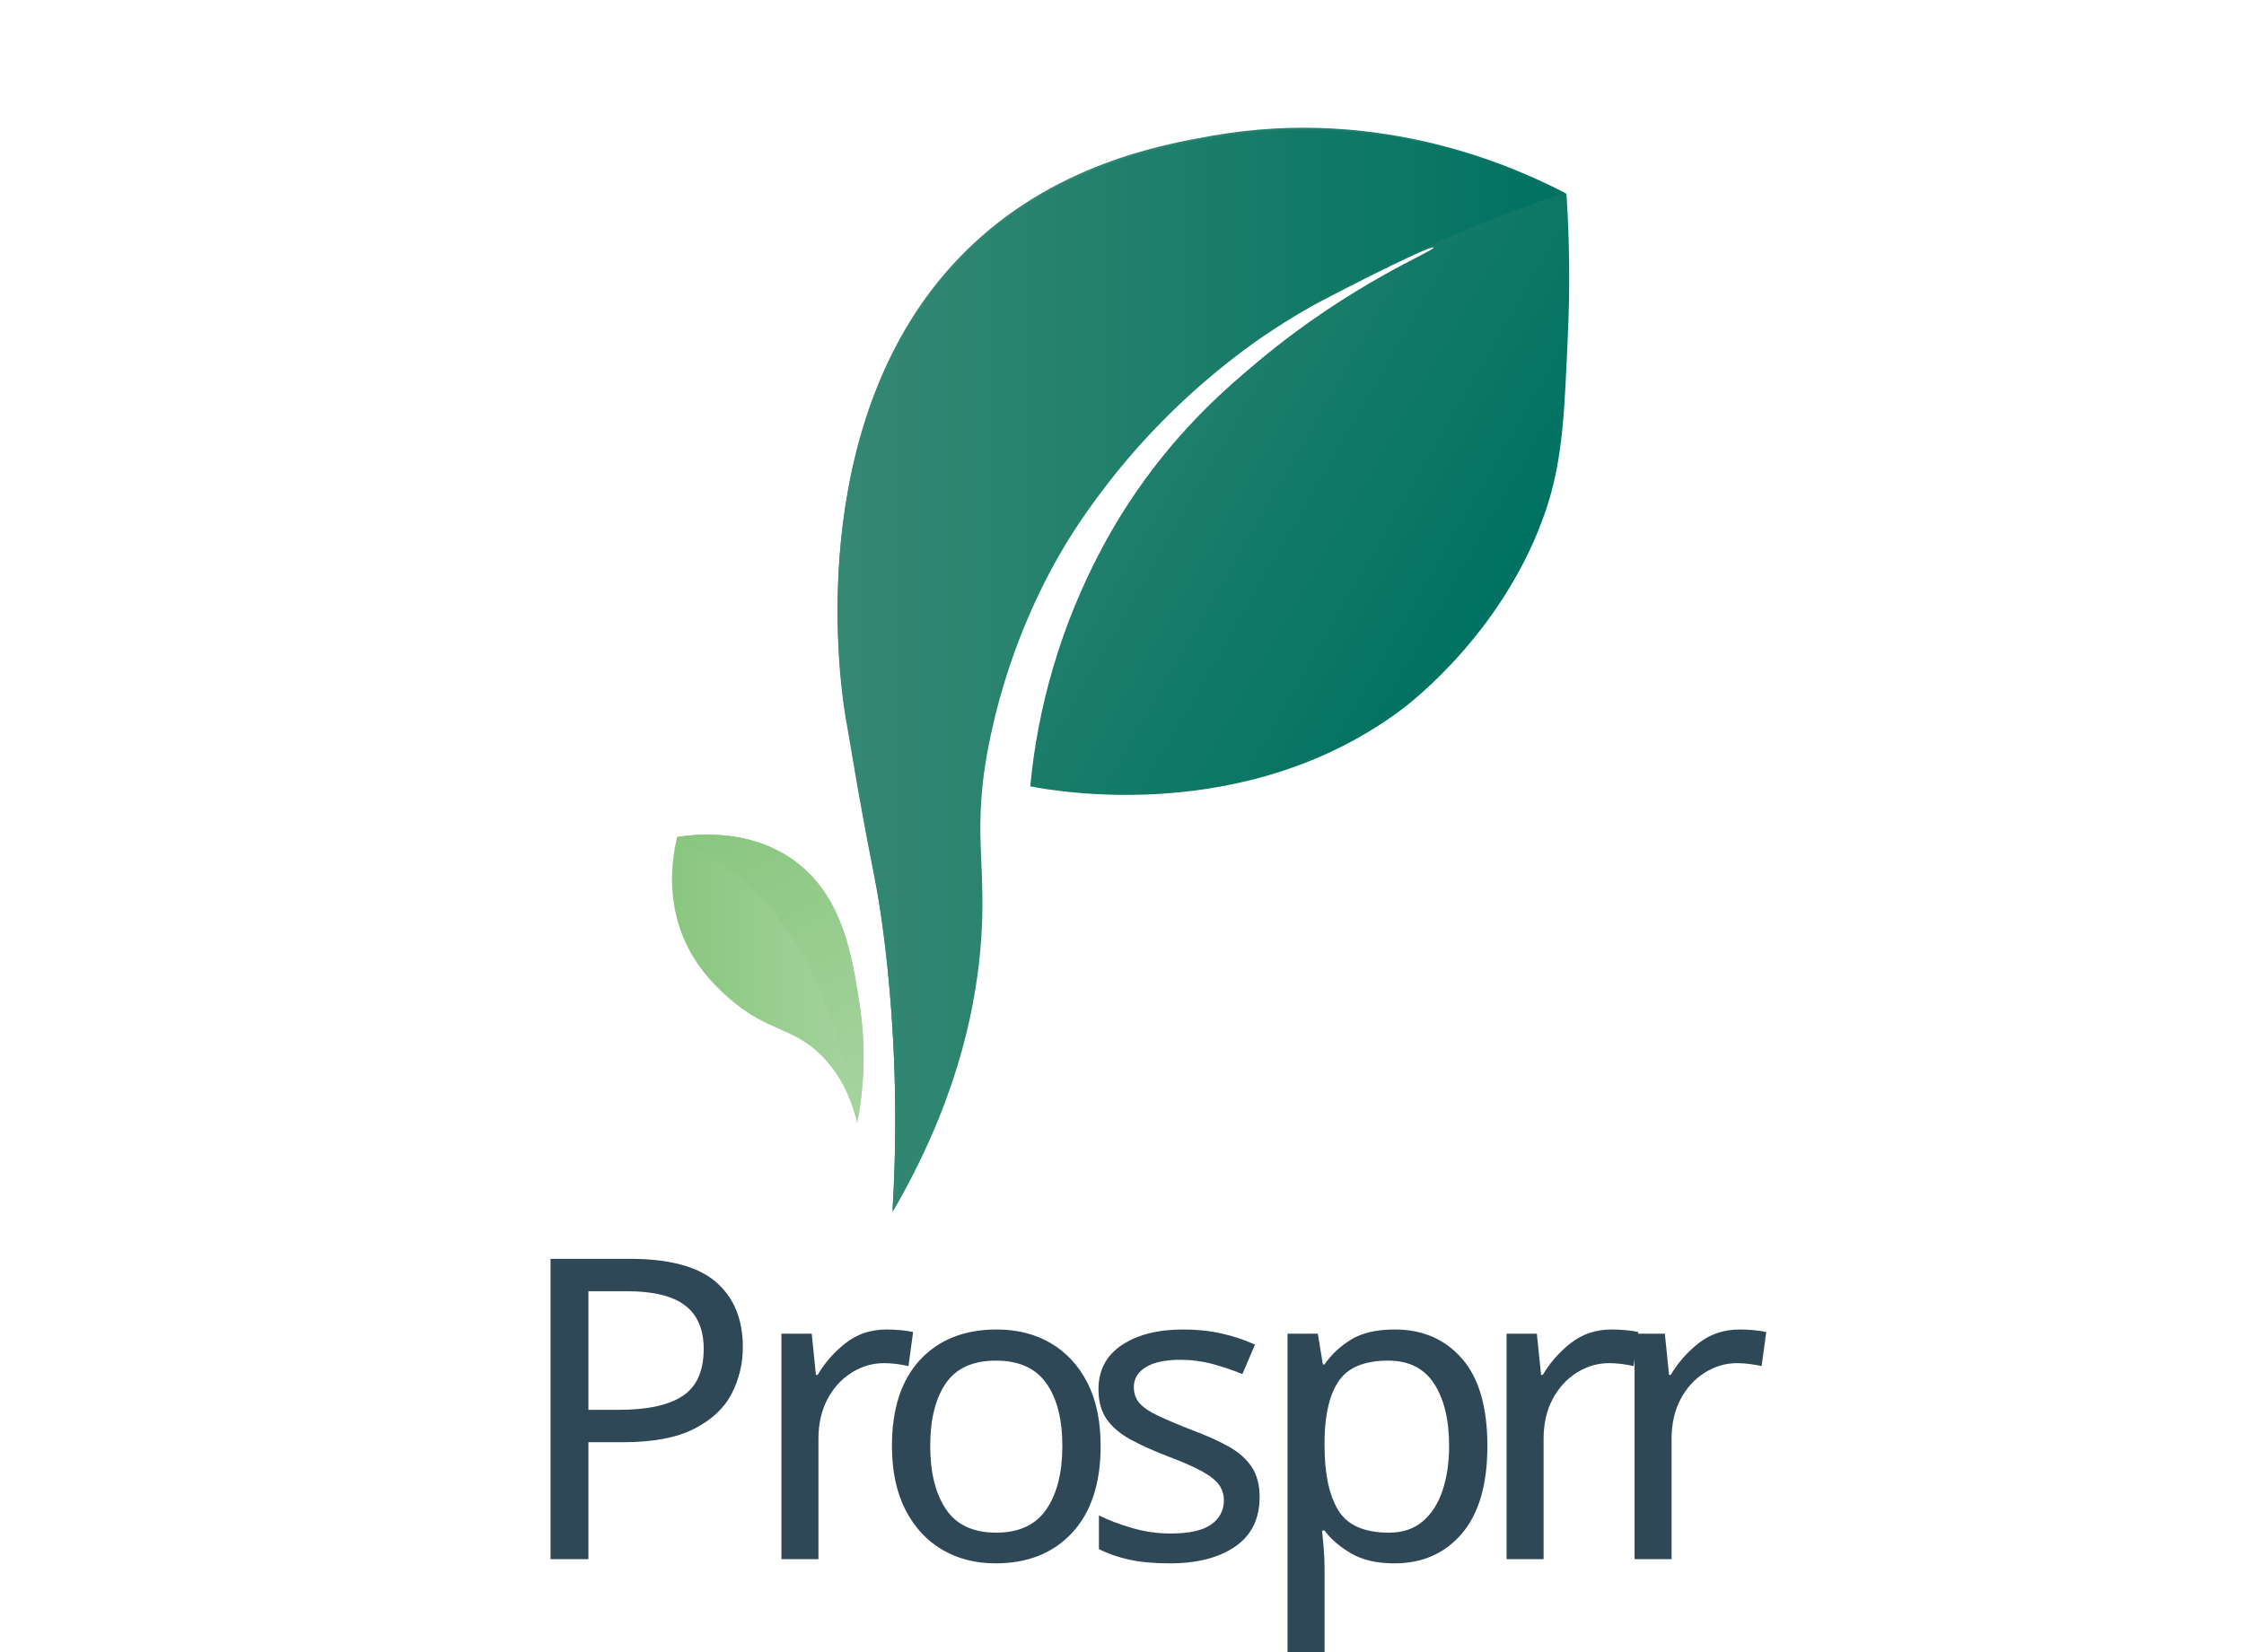
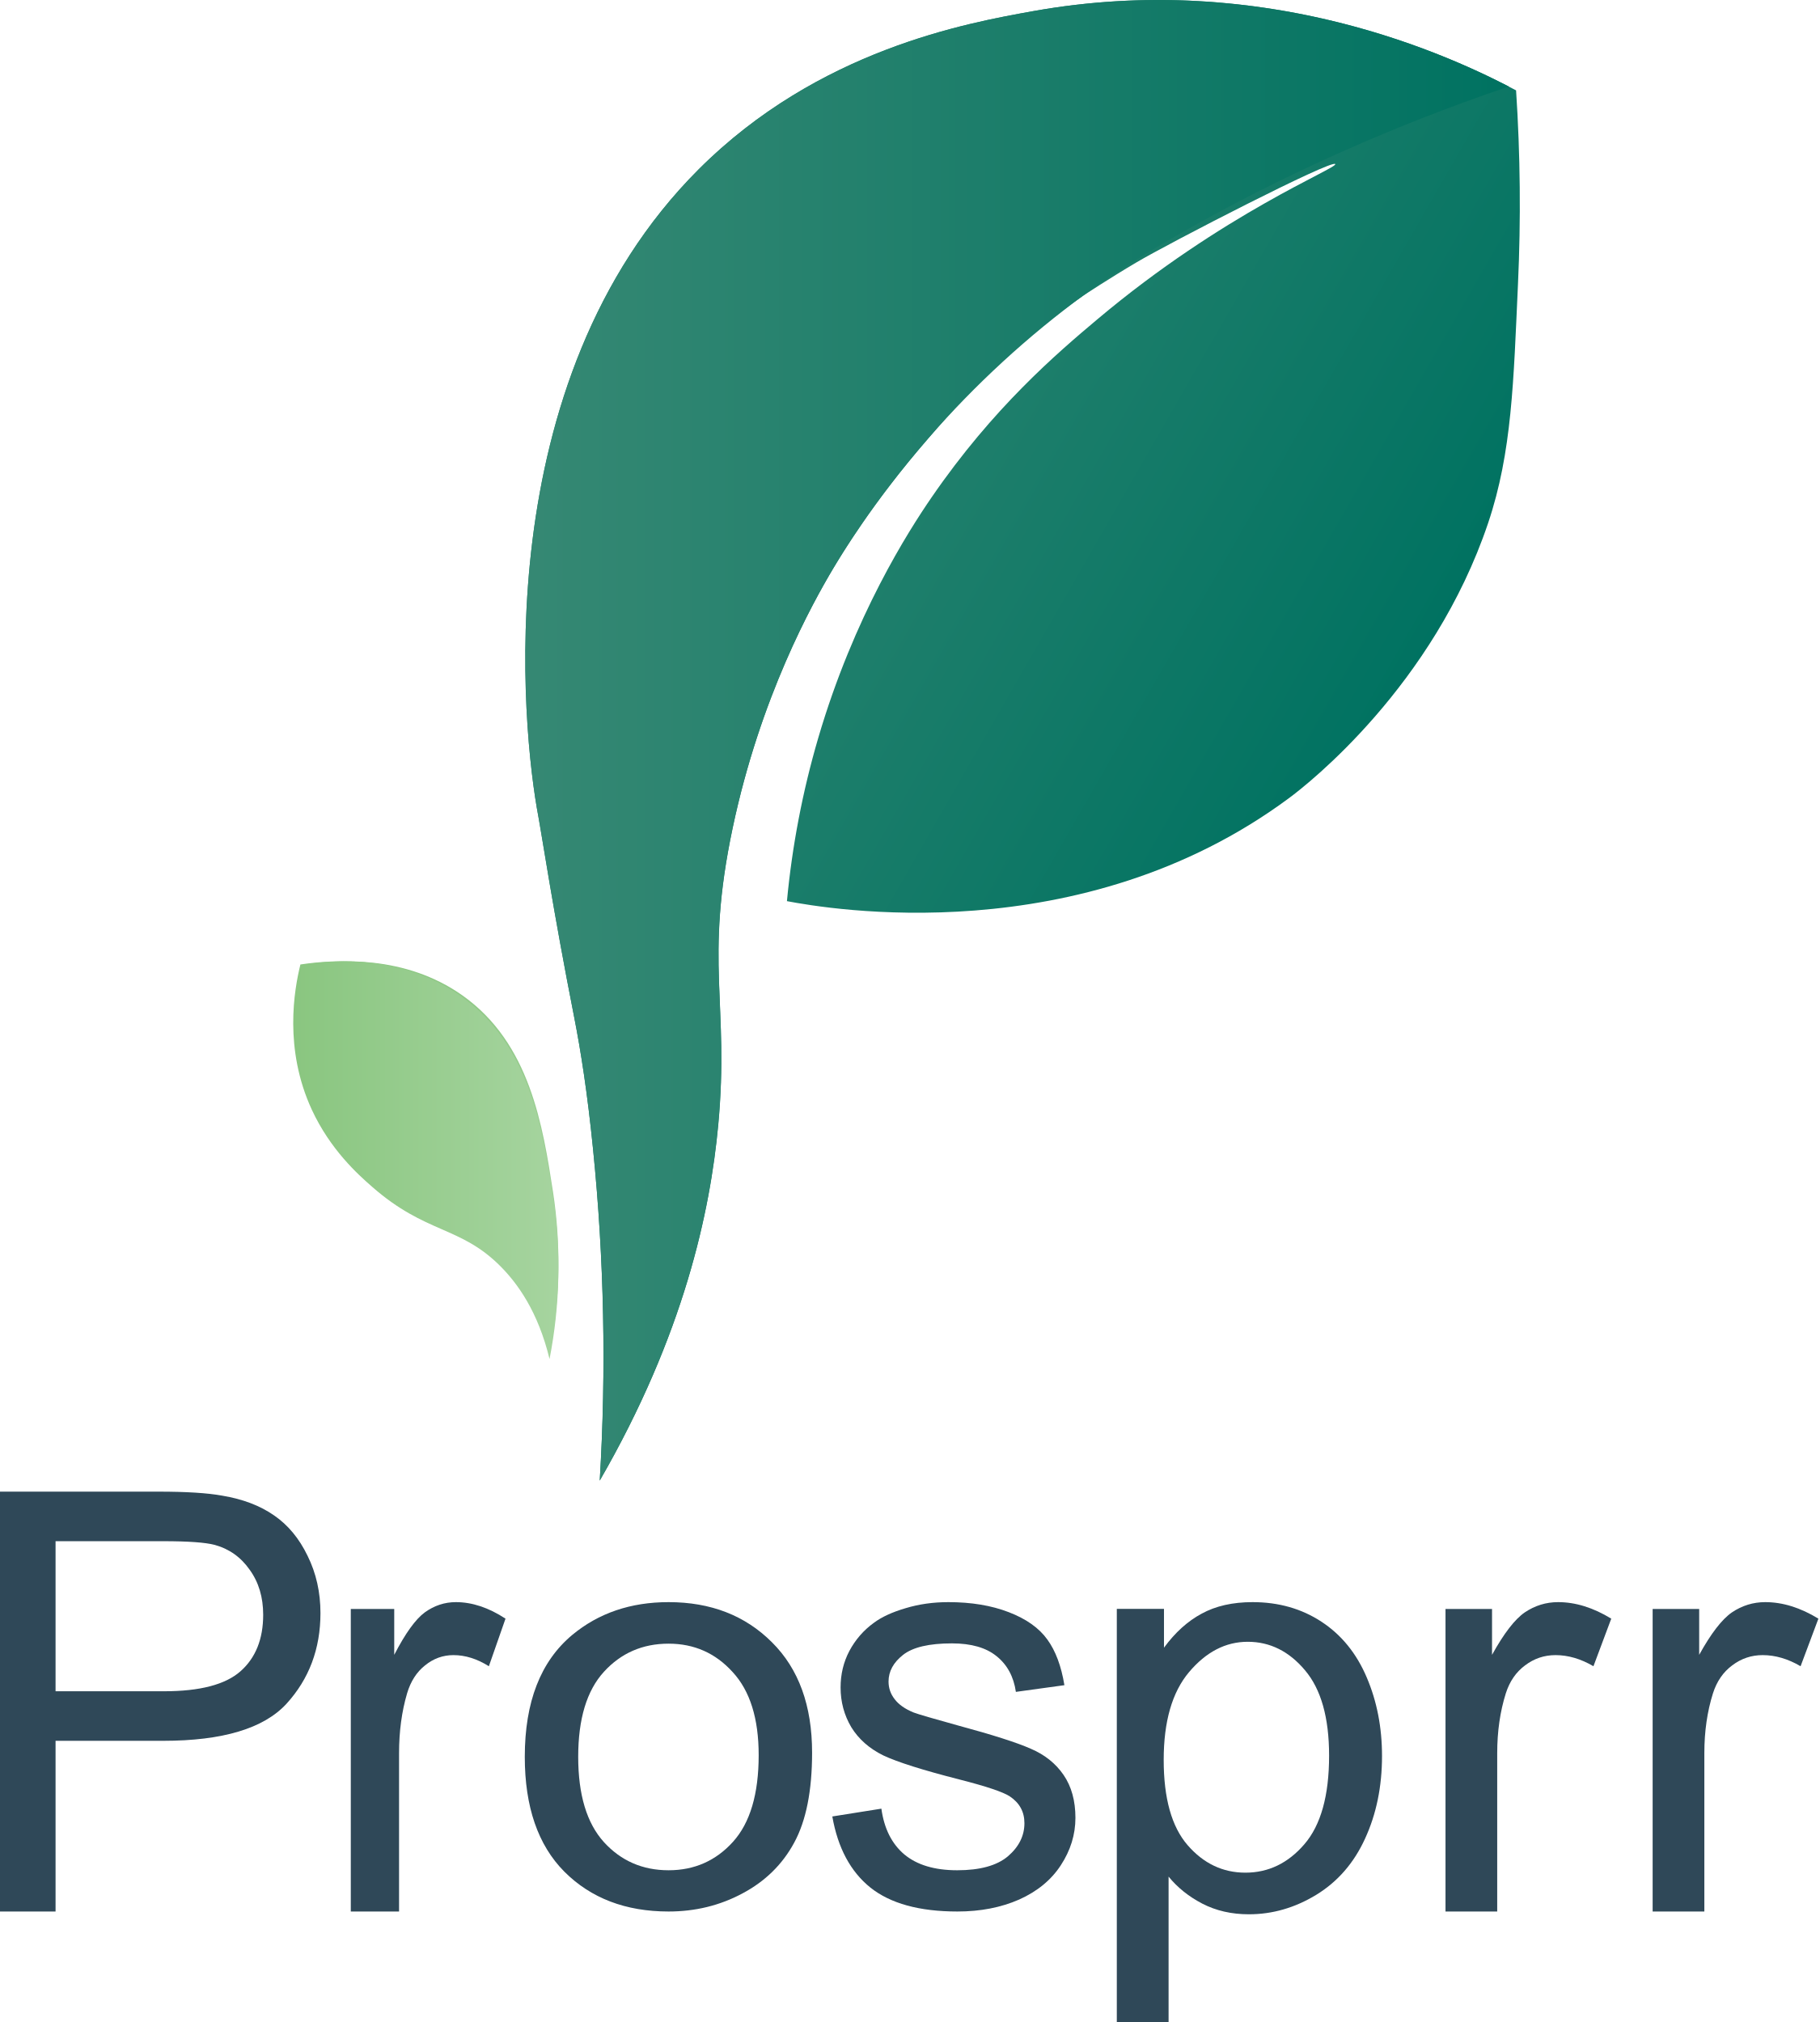
- <svg xmlns="http://www.w3.org/2000/svg" xmlns:xlink="http://www.w3.org/1999/xlink" id="Layer_1" data-name="Layer 1" viewBox="0 0 2880 2120.44">
+ <svg xmlns="http://www.w3.org/2000/svg" width="180" height="200" viewBox="0 0 180 200" fill="none">
+   <path d="M59.316 146.448C59.976 135.529 59.756 124.578 58.656 113.691C58.09 108.063 57.441 103.942 56.791 100.632C54.696 89.987 53.575 82.494 53.25 80.776C51.605 72.133 48.053 37.785 69.091 16.758C80.941 4.911 95.598 2.287 102.156 1.107C125.289 -3.046 143.624 5.586 149.942 8.938C150.361 15.314 150.424 21.712 150.13 28.099C149.69 37.711 149.544 44.709 147.176 51.739C141.759 67.822 129.396 77.529 127.5 78.931C106.85 94.245 81.842 89.892 77.829 89.134C78.342 83.674 79.379 78.267 80.92 73.008C84.471 60.898 89.846 52.529 92.14 49.188C98.228 40.325 104.514 34.96 108.537 31.577C121.036 21.058 132.278 16.652 132.058 16.231C131.785 15.714 115.609 24.051 112.424 25.938C109.742 27.519 107.175 29.216 107.175 29.216C106.358 29.774 105.499 30.386 104.587 31.081C98.427 35.74 94.54 40.177 91.774 43.402C89.699 45.816 86.064 50.095 82.428 56.187C80.312 59.739 75.199 68.929 72.465 81.893C69.647 95.236 72.15 99.22 71.04 111.256C70.244 119.825 67.656 132.009 59.316 146.448Z" fill="url(#paint0_linear_2_24)" />
+   <path d="M35.165 98.453C42.029 102.926 45.791 108.781 47.667 112.343C50.004 117.245 51.87 122.356 53.221 127.614C53.756 129.699 54.175 131.678 54.469 133.333C55.401 128.243 55.475 123.026 54.699 117.915C53.683 111.347 52.425 103.188 45.729 98.453C40.049 94.442 33.352 94.913 30.166 95.395C30.145 95.5 30.114 95.604 30.093 95.709C31.854 96.495 33.551 97.406 35.165 98.453Z" fill="url(#paint1_linear_2_24)" />
+   <path d="M29.711 95.399C29.092 97.906 28.058 103.746 30.841 109.768C32.666 113.707 35.396 116.161 36.783 117.371C42.137 122.076 45.508 121.237 49.508 125.262C51.161 126.929 53.209 129.701 54.35 134.426C55.395 129.085 55.513 123.615 54.681 118.231C53.646 111.573 52.366 103.3 45.55 98.5C39.78 94.433 32.953 94.911 29.711 95.399Z" fill="url(#paint2_linear_2_24)" />
+   <path d="M82.435 56.176C83.124 55.027 86.366 49.631 91.776 43.391C96.436 38.037 101.659 33.231 107.372 29.057C108.655 28.119 113.002 24.978 121.3 20.573C127.889 17.074 137.261 12.615 149.219 8.557C142.317 4.995 124.459 -2.899 102.149 1.106C95.592 2.286 80.934 4.911 69.091 16.757C48.053 37.795 51.608 72.143 53.245 80.786C53.568 82.504 54.694 89.998 56.79 100.632C57.436 103.942 58.093 108.063 58.656 113.691C59.75 124.578 59.969 135.529 59.313 146.448C67.642 132.009 70.238 119.825 71.03 111.235C72.146 99.209 69.633 95.225 72.459 81.882C75.211 68.918 80.319 59.728 82.435 56.176Z" fill="url(#paint3_linear_2_24)" />
+   <path d="M0 189.071V147.541H15.663C18.42 147.541 20.525 147.673 21.979 147.938C24.018 148.278 25.727 148.929 27.106 149.892C28.484 150.837 29.589 152.168 30.419 153.887C31.269 155.605 31.694 157.494 31.694 159.552C31.694 163.084 30.57 166.077 28.323 168.533C26.076 170.969 22.017 172.187 16.144 172.187H5.495V189.071H0ZM5.495 167.286H16.229C19.779 167.286 22.3 166.625 23.792 165.303C25.283 163.981 26.029 162.121 26.029 159.722C26.029 157.985 25.586 156.502 24.698 155.275C23.829 154.028 22.678 153.207 21.243 152.81C20.317 152.565 18.608 152.442 16.116 152.442H5.495V167.286Z" fill="#2F4858" />
+   <path d="M34.694 189.071V159.146H38.99V163.683C40.086 161.56 41.093 160.161 42.013 159.484C42.95 158.808 43.975 158.47 45.089 158.47C46.697 158.47 48.333 159.015 49.995 160.104L48.35 164.81C47.184 164.077 46.017 163.711 44.85 163.711C43.807 163.711 42.87 164.049 42.039 164.725C41.208 165.383 40.616 166.303 40.263 167.487C39.732 169.29 39.467 171.263 39.467 173.404V189.071H34.694Z" fill="#2F4858" />
+   <path d="M51.902 173.77C51.902 168.349 53.463 164.333 56.585 161.723C59.194 159.554 62.373 158.47 66.124 158.47C70.293 158.47 73.701 159.793 76.347 162.44C78.994 165.068 80.317 168.707 80.317 173.357C80.317 177.125 79.727 180.093 78.546 182.262C77.385 184.412 75.681 186.084 73.434 187.279C71.207 188.474 68.77 189.071 66.124 189.071C61.878 189.071 58.441 187.757 55.814 185.129C53.206 182.501 51.902 178.714 51.902 173.77ZM57.185 173.77C57.185 177.52 58.032 180.332 59.727 182.206C61.421 184.063 63.553 184.991 66.124 184.991C68.675 184.991 70.798 184.054 72.492 182.179C74.186 180.304 75.034 177.446 75.034 173.605C75.034 169.984 74.177 167.246 72.463 165.39C70.769 163.515 68.656 162.578 66.124 162.578C63.553 162.578 61.421 163.506 59.727 165.362C58.032 167.218 57.185 170.021 57.185 173.77Z" fill="#2F4858" />
+   <path d="M82.317 179.67L87.169 178.898C87.442 180.865 88.196 182.372 89.432 183.419C90.686 184.467 92.431 184.991 94.666 184.991C96.919 184.991 98.591 184.531 99.682 183.612C100.772 182.675 101.317 181.582 101.317 180.332C101.317 179.211 100.836 178.328 99.873 177.685C99.2 177.244 97.528 176.684 94.857 176.004C91.258 175.085 88.76 174.294 87.36 173.633C85.979 172.953 84.925 172.024 84.198 170.848C83.489 169.654 83.135 168.339 83.135 166.906C83.135 165.601 83.425 164.397 84.007 163.294C84.607 162.173 85.415 161.245 86.433 160.51C87.197 159.94 88.233 159.462 89.541 159.076C90.868 158.672 92.285 158.47 93.794 158.47C96.065 158.47 98.055 158.801 99.764 159.462C101.49 160.124 102.762 161.025 103.58 162.164C104.398 163.285 104.961 164.792 105.27 166.685L100.472 167.347C100.254 165.84 99.618 164.664 98.564 163.818C97.528 162.973 96.056 162.55 94.148 162.55C91.894 162.55 90.286 162.927 89.323 163.68C88.36 164.434 87.878 165.316 87.878 166.327C87.878 166.97 88.078 167.549 88.478 168.064C88.878 168.597 89.505 169.038 90.359 169.387C90.85 169.571 92.294 169.994 94.693 170.655C98.164 171.593 100.581 172.364 101.944 172.971C103.326 173.559 104.407 174.423 105.188 175.562C105.97 176.702 106.361 178.117 106.361 179.808C106.361 181.462 105.879 183.024 104.916 184.495C103.971 185.947 102.599 187.077 100.8 187.886C99 188.676 96.965 189.071 94.693 189.071C90.931 189.071 88.06 188.281 86.079 186.7C84.116 185.12 82.862 182.776 82.317 179.67Z" fill="#2F4858" />
+   <path d="M110.454 200V159.138H115.119V162.976C116.219 161.474 117.461 160.352 118.846 159.61C120.23 158.85 121.909 158.47 123.881 158.47C126.461 158.47 128.736 159.119 130.709 160.417C132.681 161.715 134.17 163.551 135.175 165.925C136.18 168.28 136.683 170.867 136.683 173.686C136.683 176.708 136.124 179.434 135.005 181.864C133.905 184.274 132.293 186.129 130.168 187.427C128.063 188.706 125.844 189.346 123.511 189.346C121.804 189.346 120.268 188.994 118.903 188.289C117.556 187.585 116.447 186.694 115.574 185.619V200H110.454ZM115.091 174.075C115.091 177.877 115.878 180.686 117.452 182.503C119.026 184.321 120.932 185.229 123.17 185.229C125.446 185.229 127.39 184.293 129.002 182.42C130.633 180.528 131.449 177.608 131.449 173.658C131.449 169.893 130.652 167.075 129.059 165.202C127.485 163.329 125.598 162.392 123.398 162.392C121.217 162.392 119.282 163.393 117.594 165.396C115.925 167.38 115.091 170.273 115.091 174.075Z" fill="#2F4858" />
+   <path d="M142.962 189.071V159.146H147.564V163.683C148.739 161.56 149.818 160.161 150.803 159.484C151.807 158.808 152.906 158.47 154.099 158.47C155.823 158.47 157.575 159.015 159.355 160.104L157.594 164.81C156.344 164.077 155.093 163.711 153.843 163.711C152.726 163.711 151.722 164.049 150.832 164.725C149.942 165.383 149.307 166.303 148.928 167.487C148.36 169.29 148.076 171.263 148.076 173.404V189.071H142.962Z" fill="#2F4858" />
+   <path d="M163.448 189.071V159.146H168.051V163.683C169.225 161.56 170.305 160.161 171.29 159.484C172.294 158.808 173.392 158.47 174.585 158.47C176.309 158.47 178.061 159.015 179.842 160.104L178.08 164.81C176.83 164.077 175.58 163.711 174.33 163.711C173.212 163.711 172.208 164.049 171.318 164.725C170.428 165.383 169.793 166.303 169.415 167.487C168.846 169.29 168.562 171.263 168.562 173.404V189.071H163.448Z" fill="#2F4858" />
  <defs>
-     <style>.cls-1{fill:url(#linear-gradient);}.cls-2{fill:url(#linear-gradient-2);}.cls-3{fill:url(#New_Gradient_Swatch_1);}.cls-4{fill:url(#linear-gradient-3);}.cls-5{font-size:540px;fill:#2f4858;font-family:Rapor-Regular, Rapor;letter-spacing:-0.04em;}.cls-6{letter-spacing:-0.05em;}.cls-7{letter-spacing:-0.05em;}.cls-8{letter-spacing:-0.03em;}.cls-9{letter-spacing:-0.04em;}.cls-10{letter-spacing:-0.04em;}.cls-11{letter-spacing:-0.02em;}.cls-12{fill:none;}</style>
-     <linearGradient id="linear-gradient" x1="1784.12" y1="1192.14" x2="1058.68" y2="773.31" gradientUnits="userSpaceOnUse">
-       <stop offset="0" stop-color="#cce0f4" />
-       <stop offset="0" stop-color="#c3dbf2" />
-       <stop offset="0" stop-color="#a9ceeb" />
-       <stop offset="0" stop-color="#80b8e0" />
-       <stop offset="0" stop-color="#469ad1" />
-       <stop offset="0" stop-color="#0075be" />
-       <stop offset="0" stop-color="#007261" />
+     <linearGradient id="paint0_linear_2_24" x1="126.235" y1="90.245" x2="50.005" y2="46.495" gradientUnits="userSpaceOnUse">
+       <stop stop-color="#007261" />
      <stop offset="0.99" stop-color="#358873" />
    </linearGradient>
-     <linearGradient id="linear-gradient-2" x1="1108.37" y1="1428.68" x2="862.47" y2="1428.68" gradientUnits="userSpaceOnUse">
-       <stop offset="0" stop-color="#cce0f4" />
-       <stop offset="0" stop-color="#c3dbf2" />
-       <stop offset="0" stop-color="#a9ceeb" />
-       <stop offset="0" stop-color="#80b8e0" />
-       <stop offset="0" stop-color="#469ad1" />
-       <stop offset="0" stop-color="#0075be" />
-       <stop offset="0" stop-color="#a6d49f" />
-       <stop offset="0.99" stop-color="#8ac680" />
+     <linearGradient id="paint1_linear_2_24" x1="58.428" y1="131.056" x2="35.932" y2="92.073" gradientUnits="userSpaceOnUse">
+       <stop stop-color="#A6D49F" />
+       <stop offset="0.99" stop-color="#8AC680" />
    </linearGradient>
-     <linearGradient id="New_Gradient_Swatch_1" x1="2007.93" y1="1033.29" x2="1074.87" y2="1033.29" xlink:href="#linear-gradient" />
-     <linearGradient id="linear-gradient-3" x1="1138.83" y1="1586.86" x2="924.01" y2="1214.79" xlink:href="#linear-gradient-2" />
+     <linearGradient id="paint2_linear_2_24" x1="55.231" y1="114.746" x2="29.004" y2="114.746" gradientUnits="userSpaceOnUse">
+       <stop stop-color="#A6D49F" />
+       <stop offset="0.99" stop-color="#8AC680" />
+     </linearGradient>
+     <linearGradient id="paint3_linear_2_24" x1="149.232" y1="73.227" x2="51.96" y2="73.227" gradientUnits="userSpaceOnUse">
+       <stop stop-color="#007261" />
+       <stop offset="0.99" stop-color="#358873" />
+     </linearGradient>
  </defs>
-   <path class="cls-1" d="M1145.42,1725.45a1926.08,1926.08,0,0,0-6.26-310.79c-5.4-53.43-11.61-92.49-17.82-123.89-20-101-30.69-172.07-33.81-188.36-15.71-82-49.58-407.87,151.21-607.42,113.1-112.4,253-137.34,315.57-148.5,220.81-39.38,395.85,42.53,456.12,74.25a1620.19,1620.19,0,0,1,1.79,181.77c-4.21,91.23-5.57,157.62-28.16,224.3-51.69,152.57-169.68,244.69-187.75,258-197.12,145.29-435.79,104-474.08,96.75a807.48,807.48,0,0,1,29.49-153c33.92-114.93,85.22-194.28,107.12-226,58.09-84.08,118.14-135,156.46-167.07,119.28-99.77,226.55-141.65,224.48-145.63-2.55-4.91-157,74.24-187.42,92.08-25.59,15-50.13,31.07-50.13,31.07h0c-7.75,5.28-16,11.14-24.69,17.66-58.79,44.16-95.88,86.33-122.32,116.92-19.77,22.87-54.53,63.45-89.19,121.26-20.24,33.74-69,120.92-95.12,243.87-26.94,126.61-3,164.43-13.61,278.55C1249.72,1472.82,1225,1588.42,1145.42,1725.45Z" transform="translate(0 -172)" />
-   <path class="cls-2" d="M869.12,1246.47c-5.76,23.63-15.5,78.56,10.61,135.25,17.09,37.11,42.72,60.16,55.69,71.6,50.21,44.28,81.83,36.4,119.33,74.25,15.53,15.68,34.68,41.83,45.38,86.29a445.54,445.54,0,0,0,3.13-152.46c-9.67-62.72-21.67-140.56-85.63-185.76C963.48,1237.38,899.5,1241.89,869.12,1246.47Z" transform="translate(0 -172)" />
-   <path class="cls-3" d="M1367.22,871.47c6.58-10.94,37.67-62.08,89.63-121.26a909.9,909.9,0,0,1,149.61-136c12.26-8.89,54-38.7,133.64-80.52,63.24-33.22,153.07-75.45,267.83-114-66.24-33.82-237.46-108.66-451.5-70.69-62.92,11.16-203.48,36.1-317.14,148.5C1037.5,697.11,1071.55,1023,1087.33,1105c3.14,16.29,13.91,87.38,34,188.35,6.24,31.41,12.48,70.46,17.91,123.9a1916.28,1916.28,0,0,1,6.29,310.79c79.93-137,104.82-252.64,112.44-334.14,10.67-114.11-13.4-151.94,13.68-278.55C1297.92,992.39,1346.88,905.21,1367.22,871.47Z" transform="translate(0 -172)" />
-   <path class="cls-4" d="M916.85,1275.64c65.53,42.71,101.44,98.62,119.34,132.6a806.89,806.89,0,0,1,53,145.85c5.09,19.91,9.07,38.78,11.87,54.55a444.7,444.7,0,0,0,2.16-147.24c-9.67-62.72-21.67-140.56-85.63-185.76-54.15-38.26-118.13-33.75-148.51-29.17-.23,1-.47,2-.71,3A338.06,338.06,0,0,1,916.85,1275.64Z" transform="translate(0 -172)" />
-   <text class="cls-5" transform="translate(654.21 2001.64)">P<tspan class="cls-6" x="302.78" y="0">r</tspan>
-     <tspan class="cls-7" x="460.83" y="0">o</tspan>
-     <tspan class="cls-8" x="728.07" y="0">s</tspan>
-     <tspan class="cls-9" x="952.33" y="0">p</tspan>
-     <tspan class="cls-10" x="1233.45" y="0">r</tspan>
-     <tspan class="cls-11" x="1397.71" y="0">r</tspan>
-   </text>
-   <line class="cls-12" x2="2880" />
</svg>
